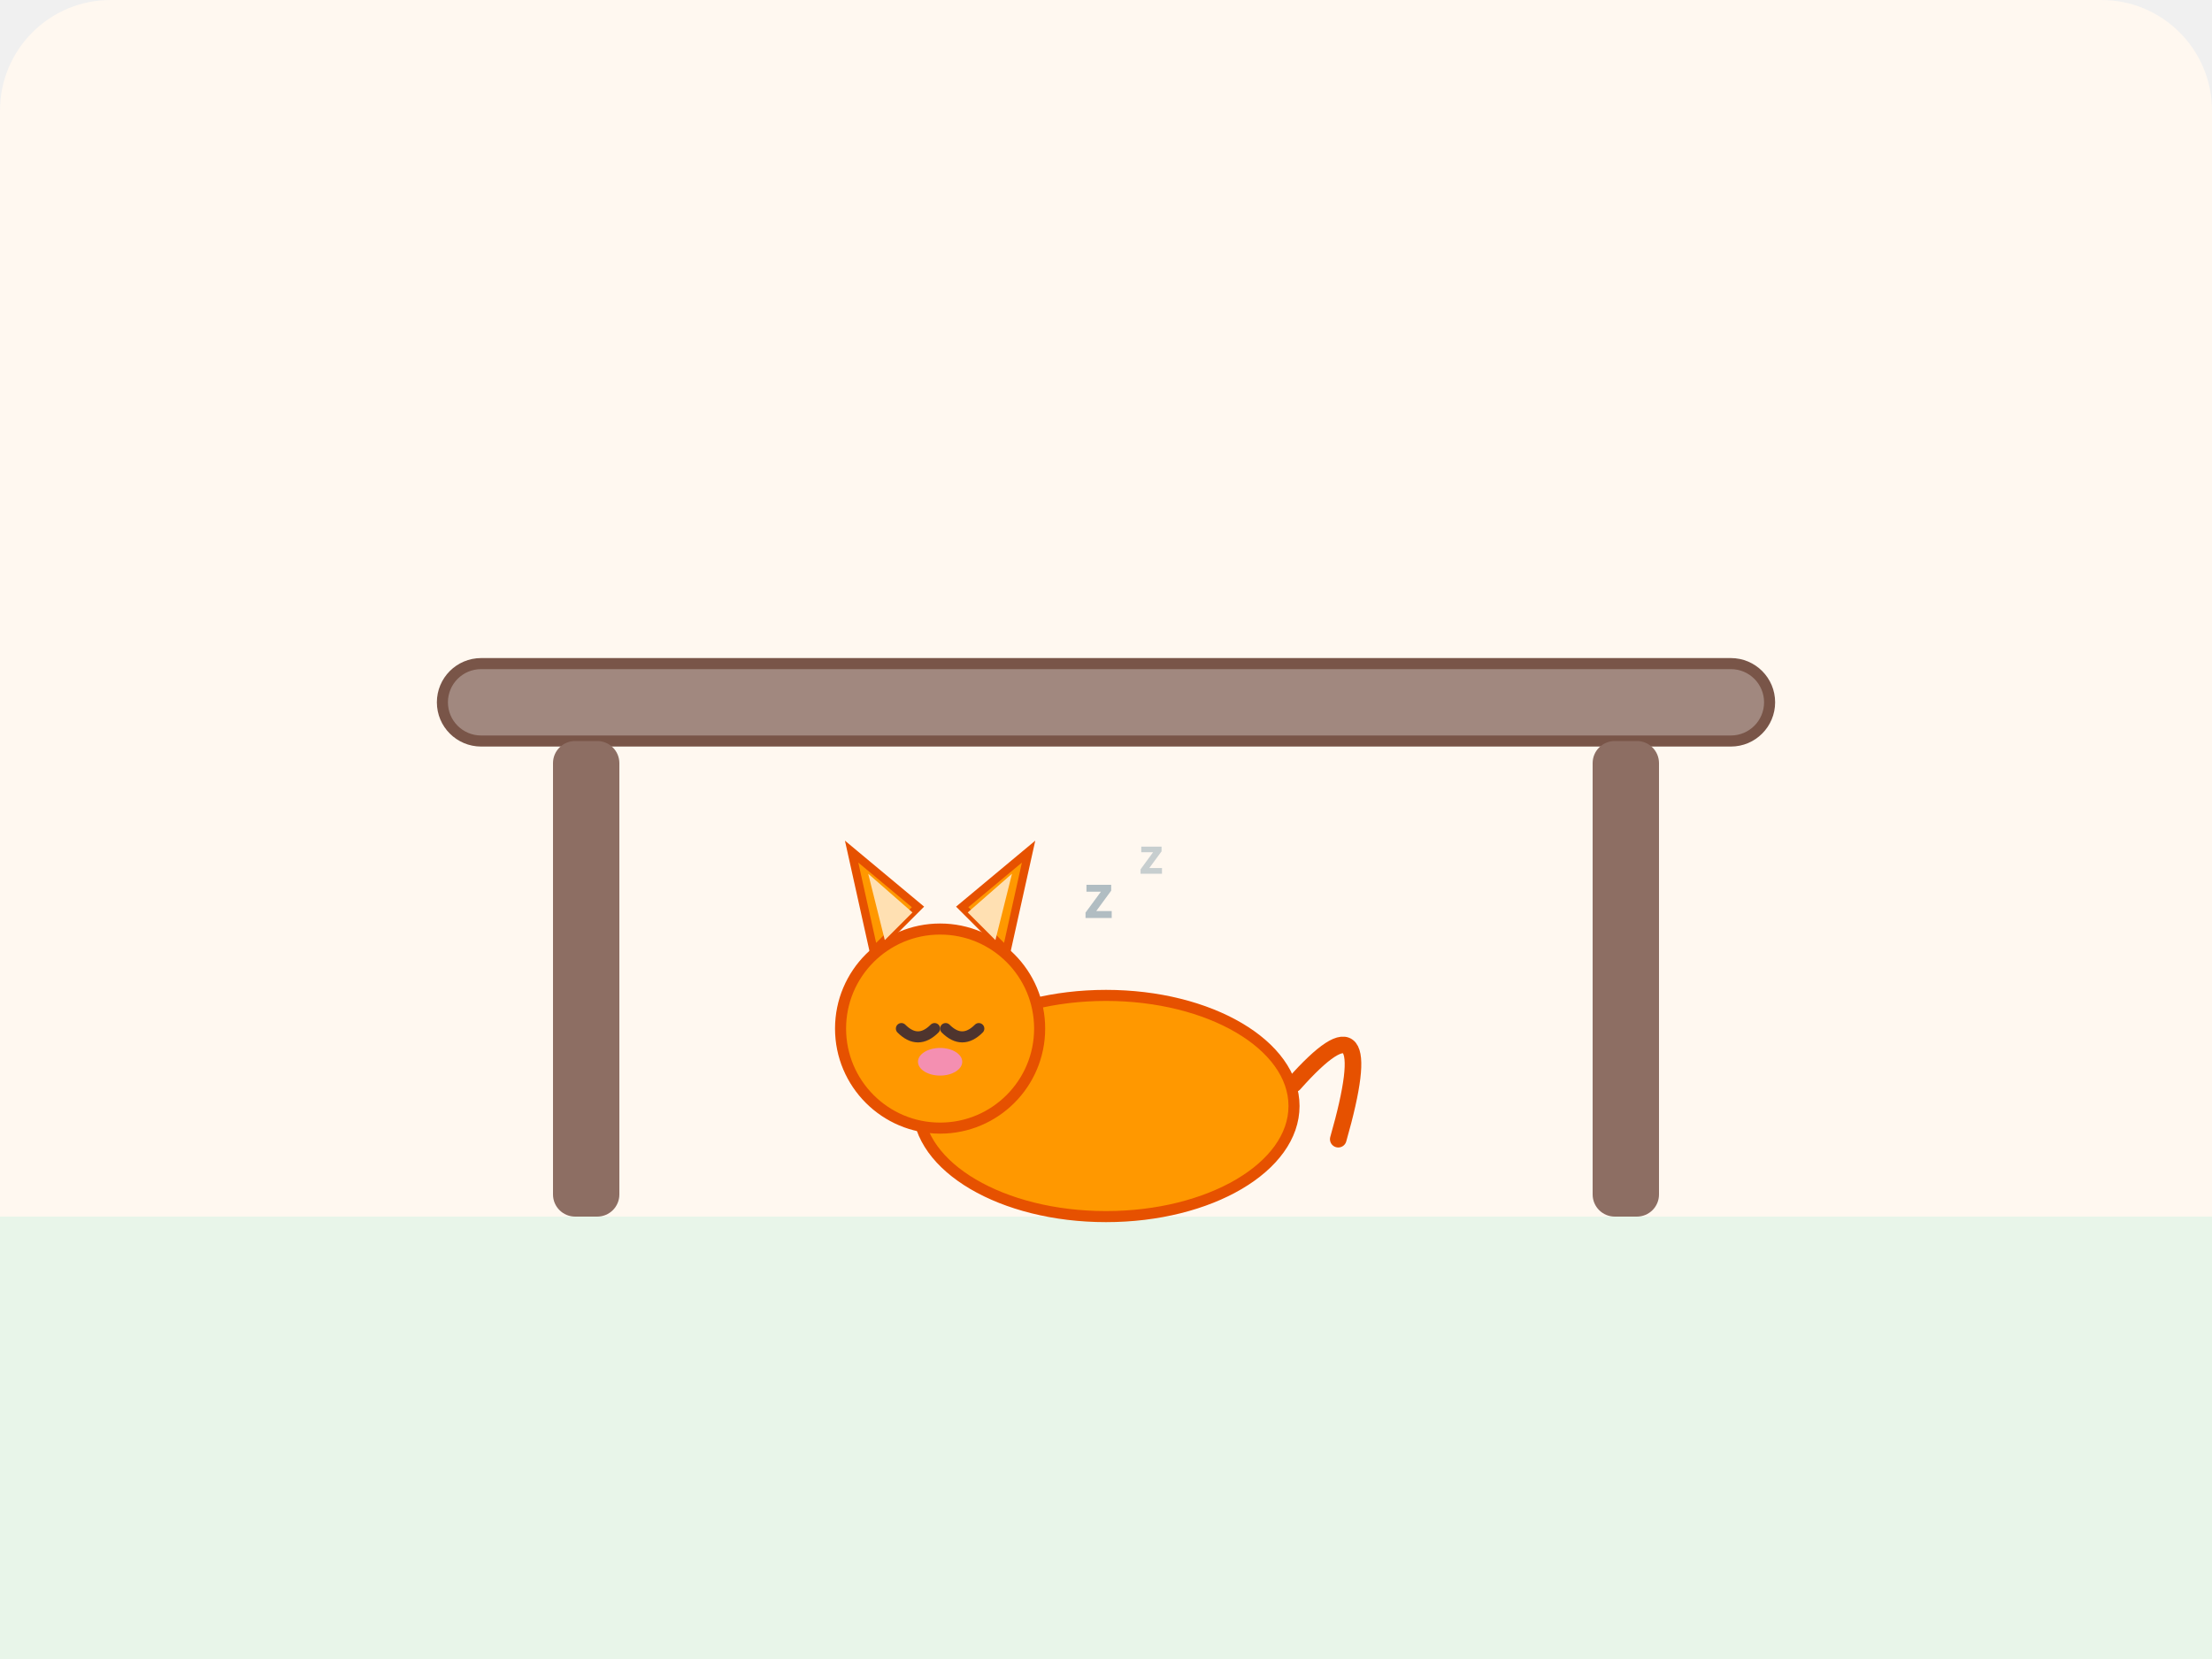
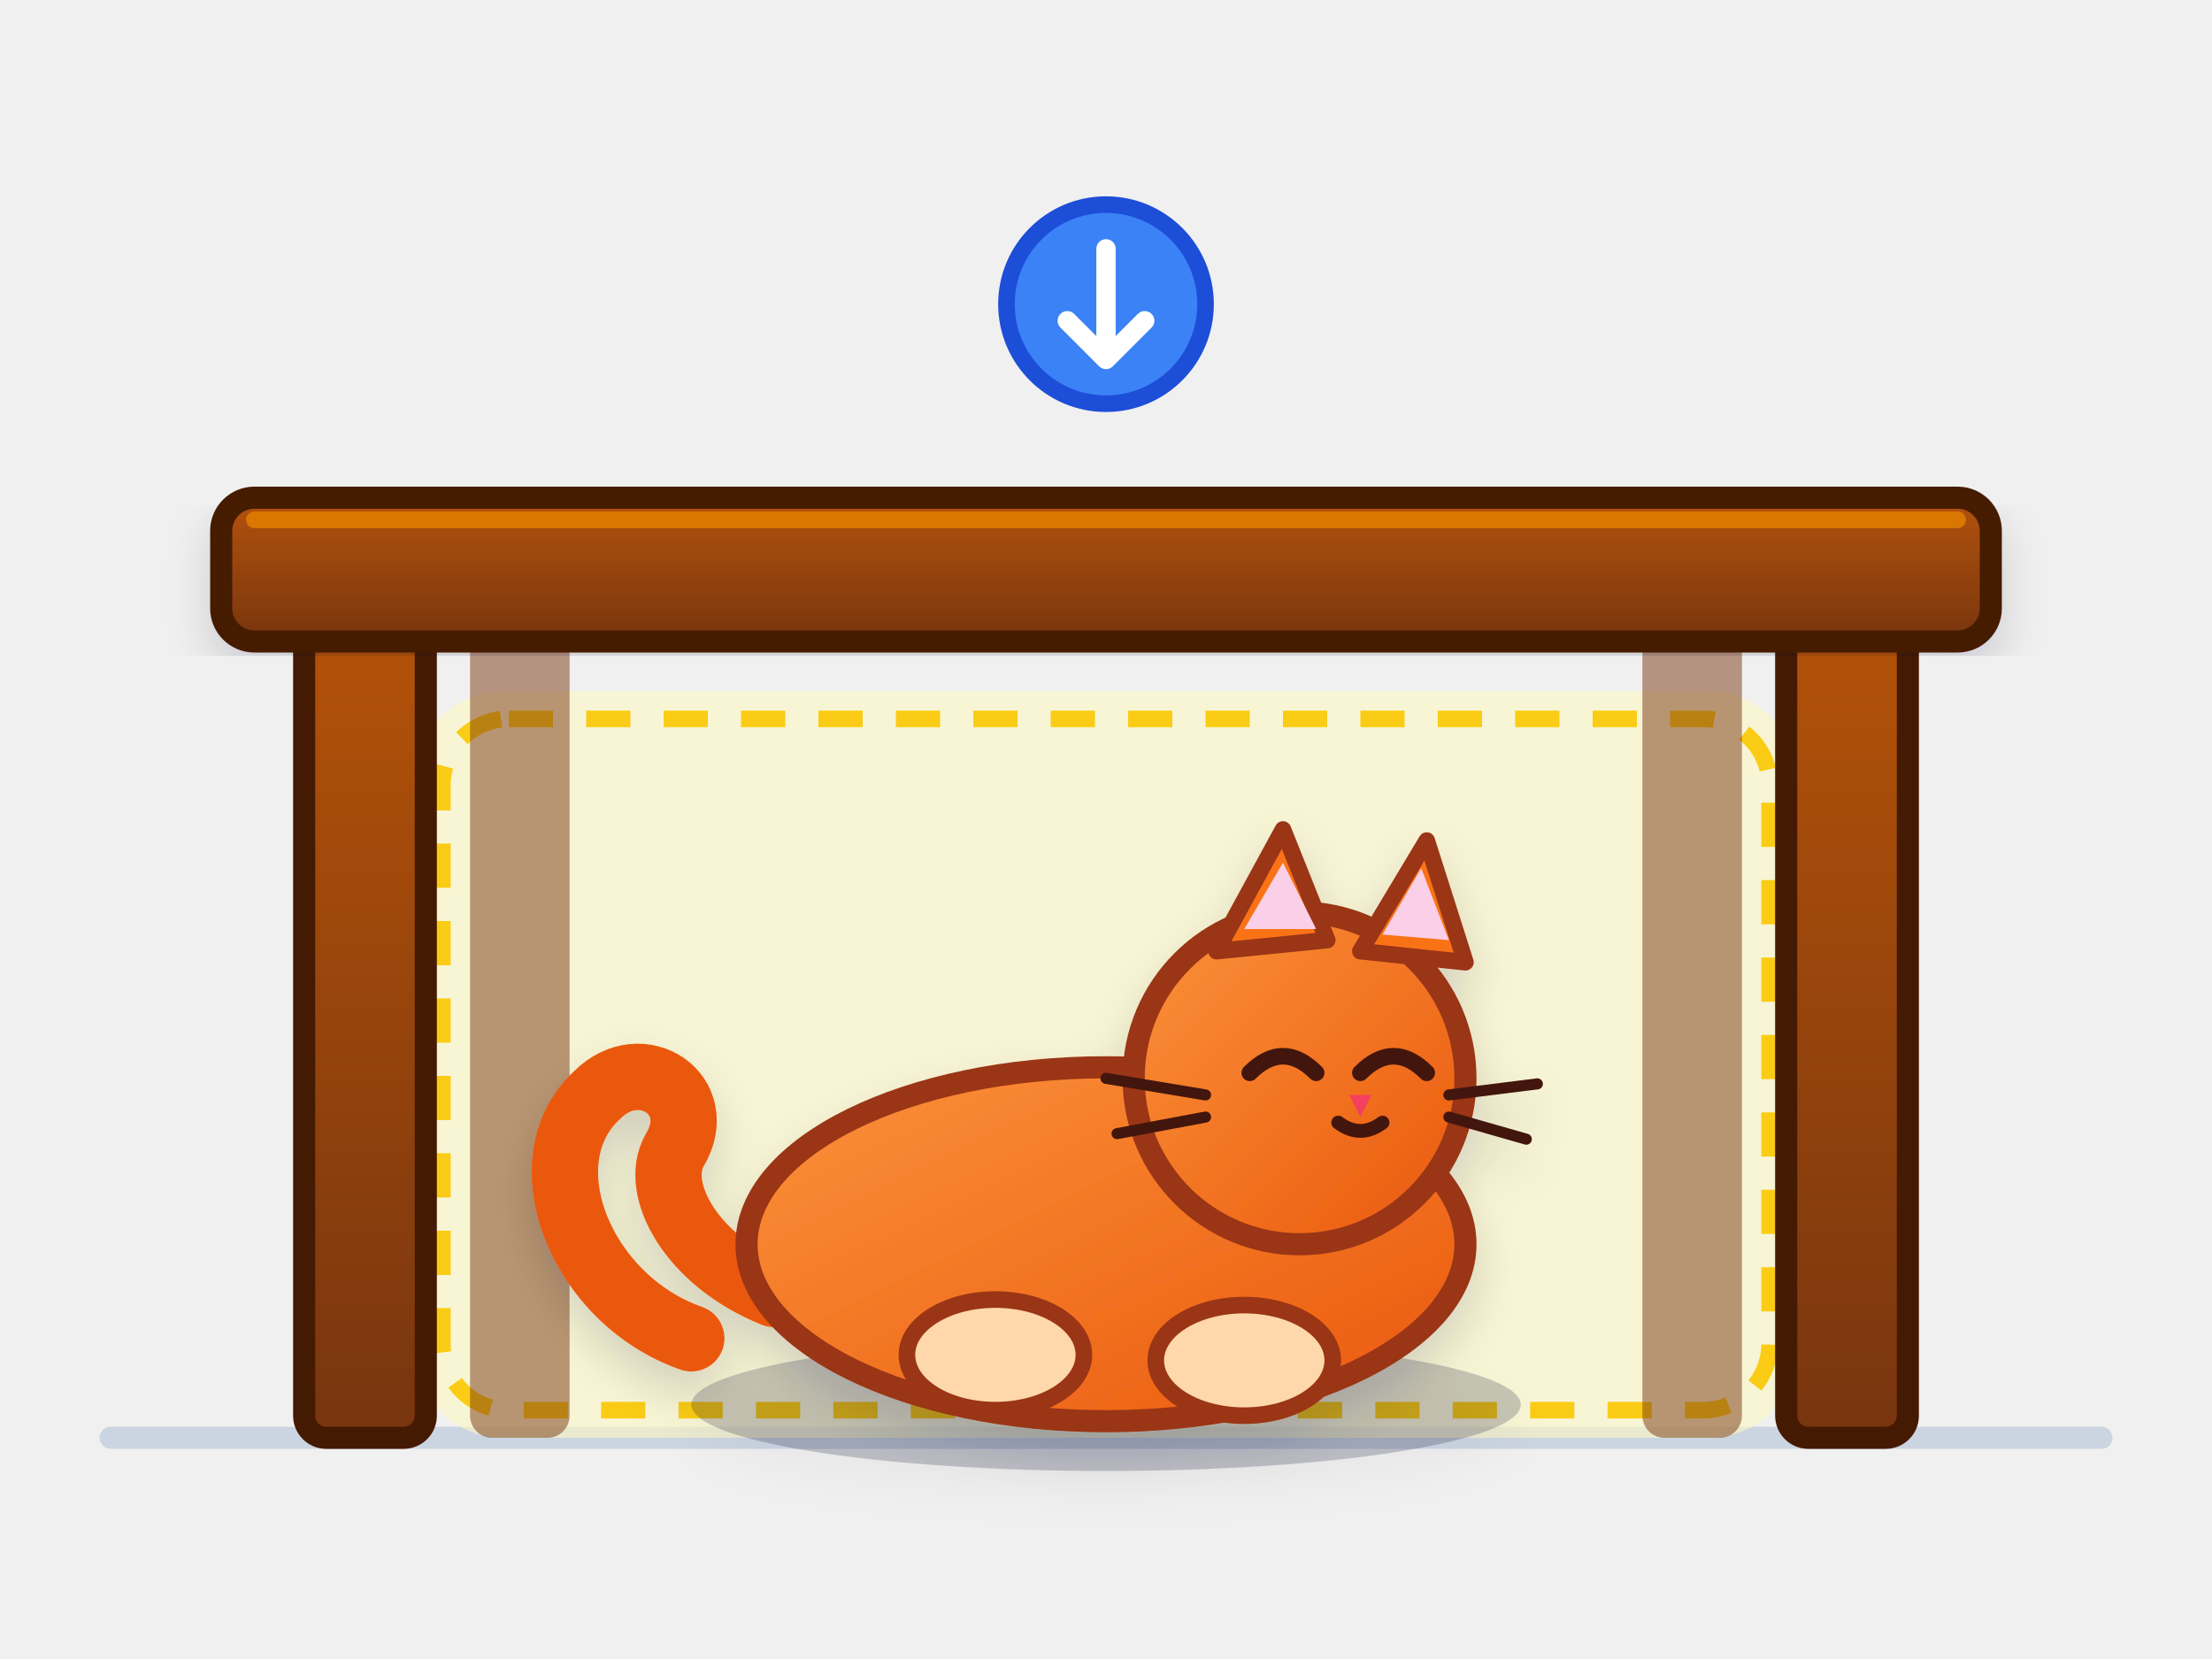
<svg xmlns="http://www.w3.org/2000/svg" viewBox="0 0 400 300" role="img" aria-labelledby="title-under desc-under">
-   <rect width="400" height="300" rx="20" fill="#FFF8F0" />
-   <rect y="220" width="400" height="80" rx="0" fill="#E8F5E9" />
-   <rect x="80" y="120" width="240" height="14" rx="7" fill="#A1887F" stroke="#795548" stroke-width="2" />
-   <rect x="100" y="134" width="12" height="86" rx="4" fill="#8D6E63" />
-   <rect x="288" y="134" width="12" height="86" rx="4" fill="#8D6E63" />
-   <g transform="translate(170, 168)">
-     <ellipse cx="30" cy="32" rx="34" ry="20" fill="#FF9800" stroke="#E65100" stroke-width="2" />
-     <circle cx="0" cy="18" r="18" fill="#FF9800" stroke="#E65100" stroke-width="2" />
-     <polygon points="-12,4 -16,-14 -4,-4" fill="#FF9800" stroke="#E65100" stroke-width="1.5" />
-     <polygon points="12,4 16,-14 4,-4" fill="#FF9800" stroke="#E65100" stroke-width="1.5" />
-     <polygon points="-10,2 -13,-10 -5,-3" fill="#FFE0B2" />
-     <polygon points="10,2 13,-10 5,-3" fill="#FFE0B2" />
-     <path d="M-7,18 Q-4,21 -1,18" fill="none" stroke="#4E342E" stroke-width="2" stroke-linecap="round" />
-     <path d="M1,18 Q4,21 7,18" fill="none" stroke="#4E342E" stroke-width="2" stroke-linecap="round" />
-     <ellipse cx="0" cy="24" rx="4" ry="2.5" fill="#F48FB1" />
-     <path d="M64,28 Q80,10 72,38" fill="none" stroke="#E65100" stroke-width="3" stroke-linecap="round" />
-     <text x="26" y="-2" font-family="sans-serif" font-size="11" font-weight="bold" fill="#90A4AE" opacity="0.7">z</text>
-     <text x="36" y="-10" font-family="sans-serif" font-size="9" font-weight="bold" fill="#90A4AE" opacity="0.5">z</text>
+   <defs>
+     <linearGradient id="tbl-wood" x1="0%" y1="0%" x2="0%" y2="100%">
+       <stop offset="0%" stop-color="#b45309" />
+       <stop offset="100%" stop-color="#78350f" />
+     </linearGradient>
+     <linearGradient id="cat-body" x1="0%" y1="0%" x2="100%" y2="100%">
+       <stop offset="0%" stop-color="#fb923c" />
+       <stop offset="100%" stop-color="#ea580c" />
+     </linearGradient>
+     <filter id="soft-shadow" x="-10%" y="-10%" width="120%" height="120%">
+       <feDropShadow dx="0" dy="4" stdDeviation="4" flood-color="#0f172a" flood-opacity="0.15" />
+     </filter>
+   </defs>
+   <line x1="20" y1="260" x2="380" y2="260" stroke="#cbd5e1" stroke-width="4" stroke-linecap="round" />
+   <rect x="75" y="125" width="250" height="135" rx="16" fill="#fef9c3" opacity="0.6" />
+   <rect x="80" y="130" width="240" height="125" rx="12" fill="none" stroke="#facc15" stroke-width="3" stroke-dasharray="8 6" />
+   <rect x="85" y="110" width="18" height="150" rx="4" fill="#78350f" opacity="0.5" />
+   <rect x="297" y="110" width="18" height="150" rx="4" fill="#78350f" opacity="0.5" />
+   <g id="target-cat" filter="url(#soft-shadow)">
+     <ellipse cx="200" cy="254" rx="75" ry="12" fill="#0f172a" opacity="0.2" />
+     <path d="M125 242 C105 235 95 210 108 198 C116 190 128 198 122 208 C118 215 125 228 140 234" fill="none" stroke="#ea580c" stroke-width="12" stroke-linecap="round" />
+     <ellipse cx="200" cy="225" rx="65" ry="32" fill="url(#cat-body)" stroke="#9a3412" stroke-width="4" />
+     <circle cx="235" cy="195" r="30" fill="url(#cat-body)" stroke="#9a3412" stroke-width="4" />
+     <polygon points="220,172 232,150 240,170" fill="#f97316" stroke="#9a3412" stroke-width="3" stroke-linejoin="round" />
+     <polygon points="225,168 232,156 238,168" fill="#fbcfe8" />
+     <polygon points="246,172 258,152 265,174" fill="#f97316" stroke="#9a3412" stroke-width="3" stroke-linejoin="round" />
+     <polygon points="250,169 257,157 262,170" fill="#fbcfe8" />
+     <path d="M226 194 Q232 188 238 194" fill="none" stroke="#431407" stroke-width="3" stroke-linecap="round" />
+     <path d="M246 194 Q252 188 258 194" fill="none" stroke="#431407" stroke-width="3" stroke-linecap="round" />
+     <polygon points="244,198 248,198 246,202" fill="#f43f5e" />
+     <path d="M242 203 Q246 206 250 203" fill="none" stroke="#431407" stroke-width="2.5" stroke-linecap="round" />
+     <line x1="218" y1="198" x2="200" y2="195" stroke="#431407" stroke-width="2" stroke-linecap="round" />
+     <line x1="218" y1="202" x2="202" y2="205" stroke="#431407" stroke-width="2" stroke-linecap="round" />
+     <line x1="262" y1="198" x2="278" y2="196" stroke="#431407" stroke-width="2" stroke-linecap="round" />
+     <line x1="262" y1="202" x2="276" y2="206" stroke="#431407" stroke-width="2" stroke-linecap="round" />
+     <ellipse cx="180" cy="245" rx="16" ry="10" fill="#fed7aa" stroke="#9a3412" stroke-width="3" />
+     <ellipse cx="225" cy="246" rx="16" ry="10" fill="#fed7aa" stroke="#9a3412" stroke-width="3" />
+   </g>
+   <rect x="55" y="110" width="22" height="150" rx="4" fill="url(#tbl-wood)" stroke="#451a03" stroke-width="4" />
+   <rect x="323" y="110" width="22" height="150" rx="4" fill="url(#tbl-wood)" stroke="#451a03" stroke-width="4" />
+   <g id="tabletop" filter="url(#soft-shadow)">
+     <rect x="40" y="90" width="320" height="26" rx="6" fill="url(#tbl-wood)" stroke="#451a03" stroke-width="4" />
+     <line x1="46" y1="94" x2="354" y2="94" stroke="#d97706" stroke-width="3" stroke-linecap="round" />
+   </g>
+   <g id="direction-cue">
+     <circle cx="200" cy="55" r="18" fill="#3b82f6" stroke="#1d4ed8" stroke-width="3" />
+     <path d="M200 45 L200 65 M193 58 L200 65 L207 58" fill="none" stroke="#ffffff" stroke-width="3.5" stroke-linecap="round" stroke-linejoin="round" />
  </g>
</svg>
